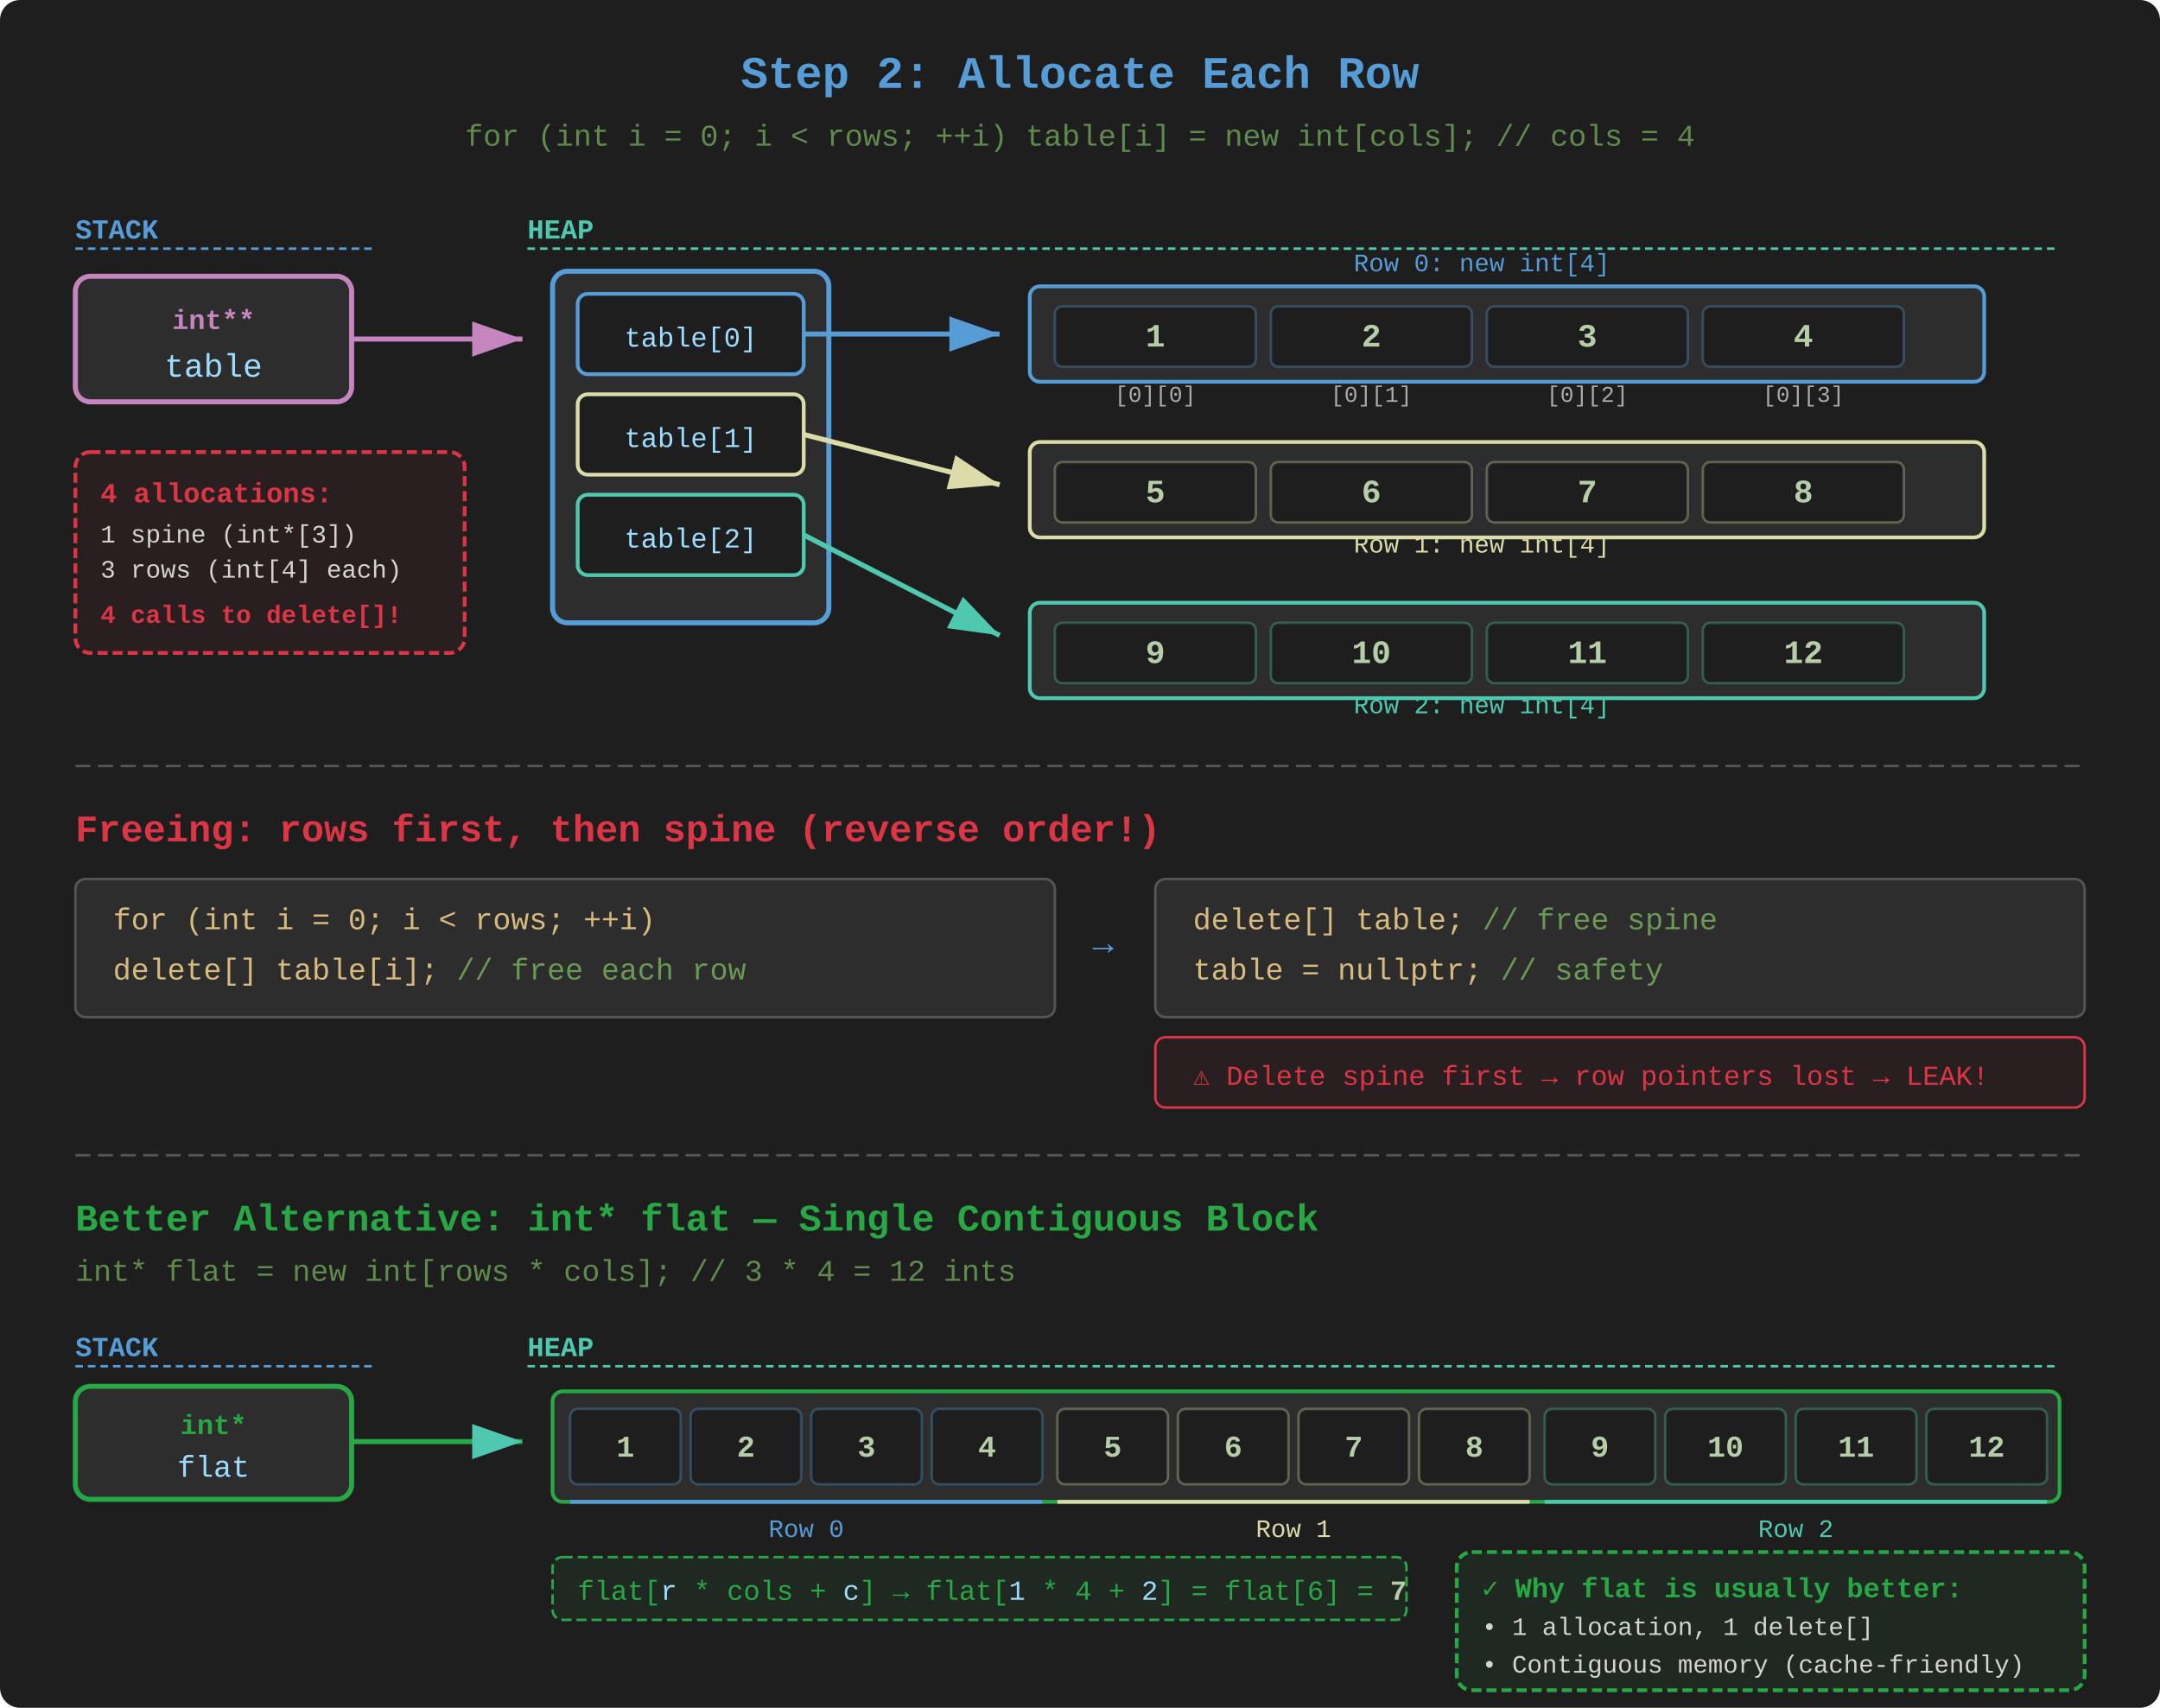
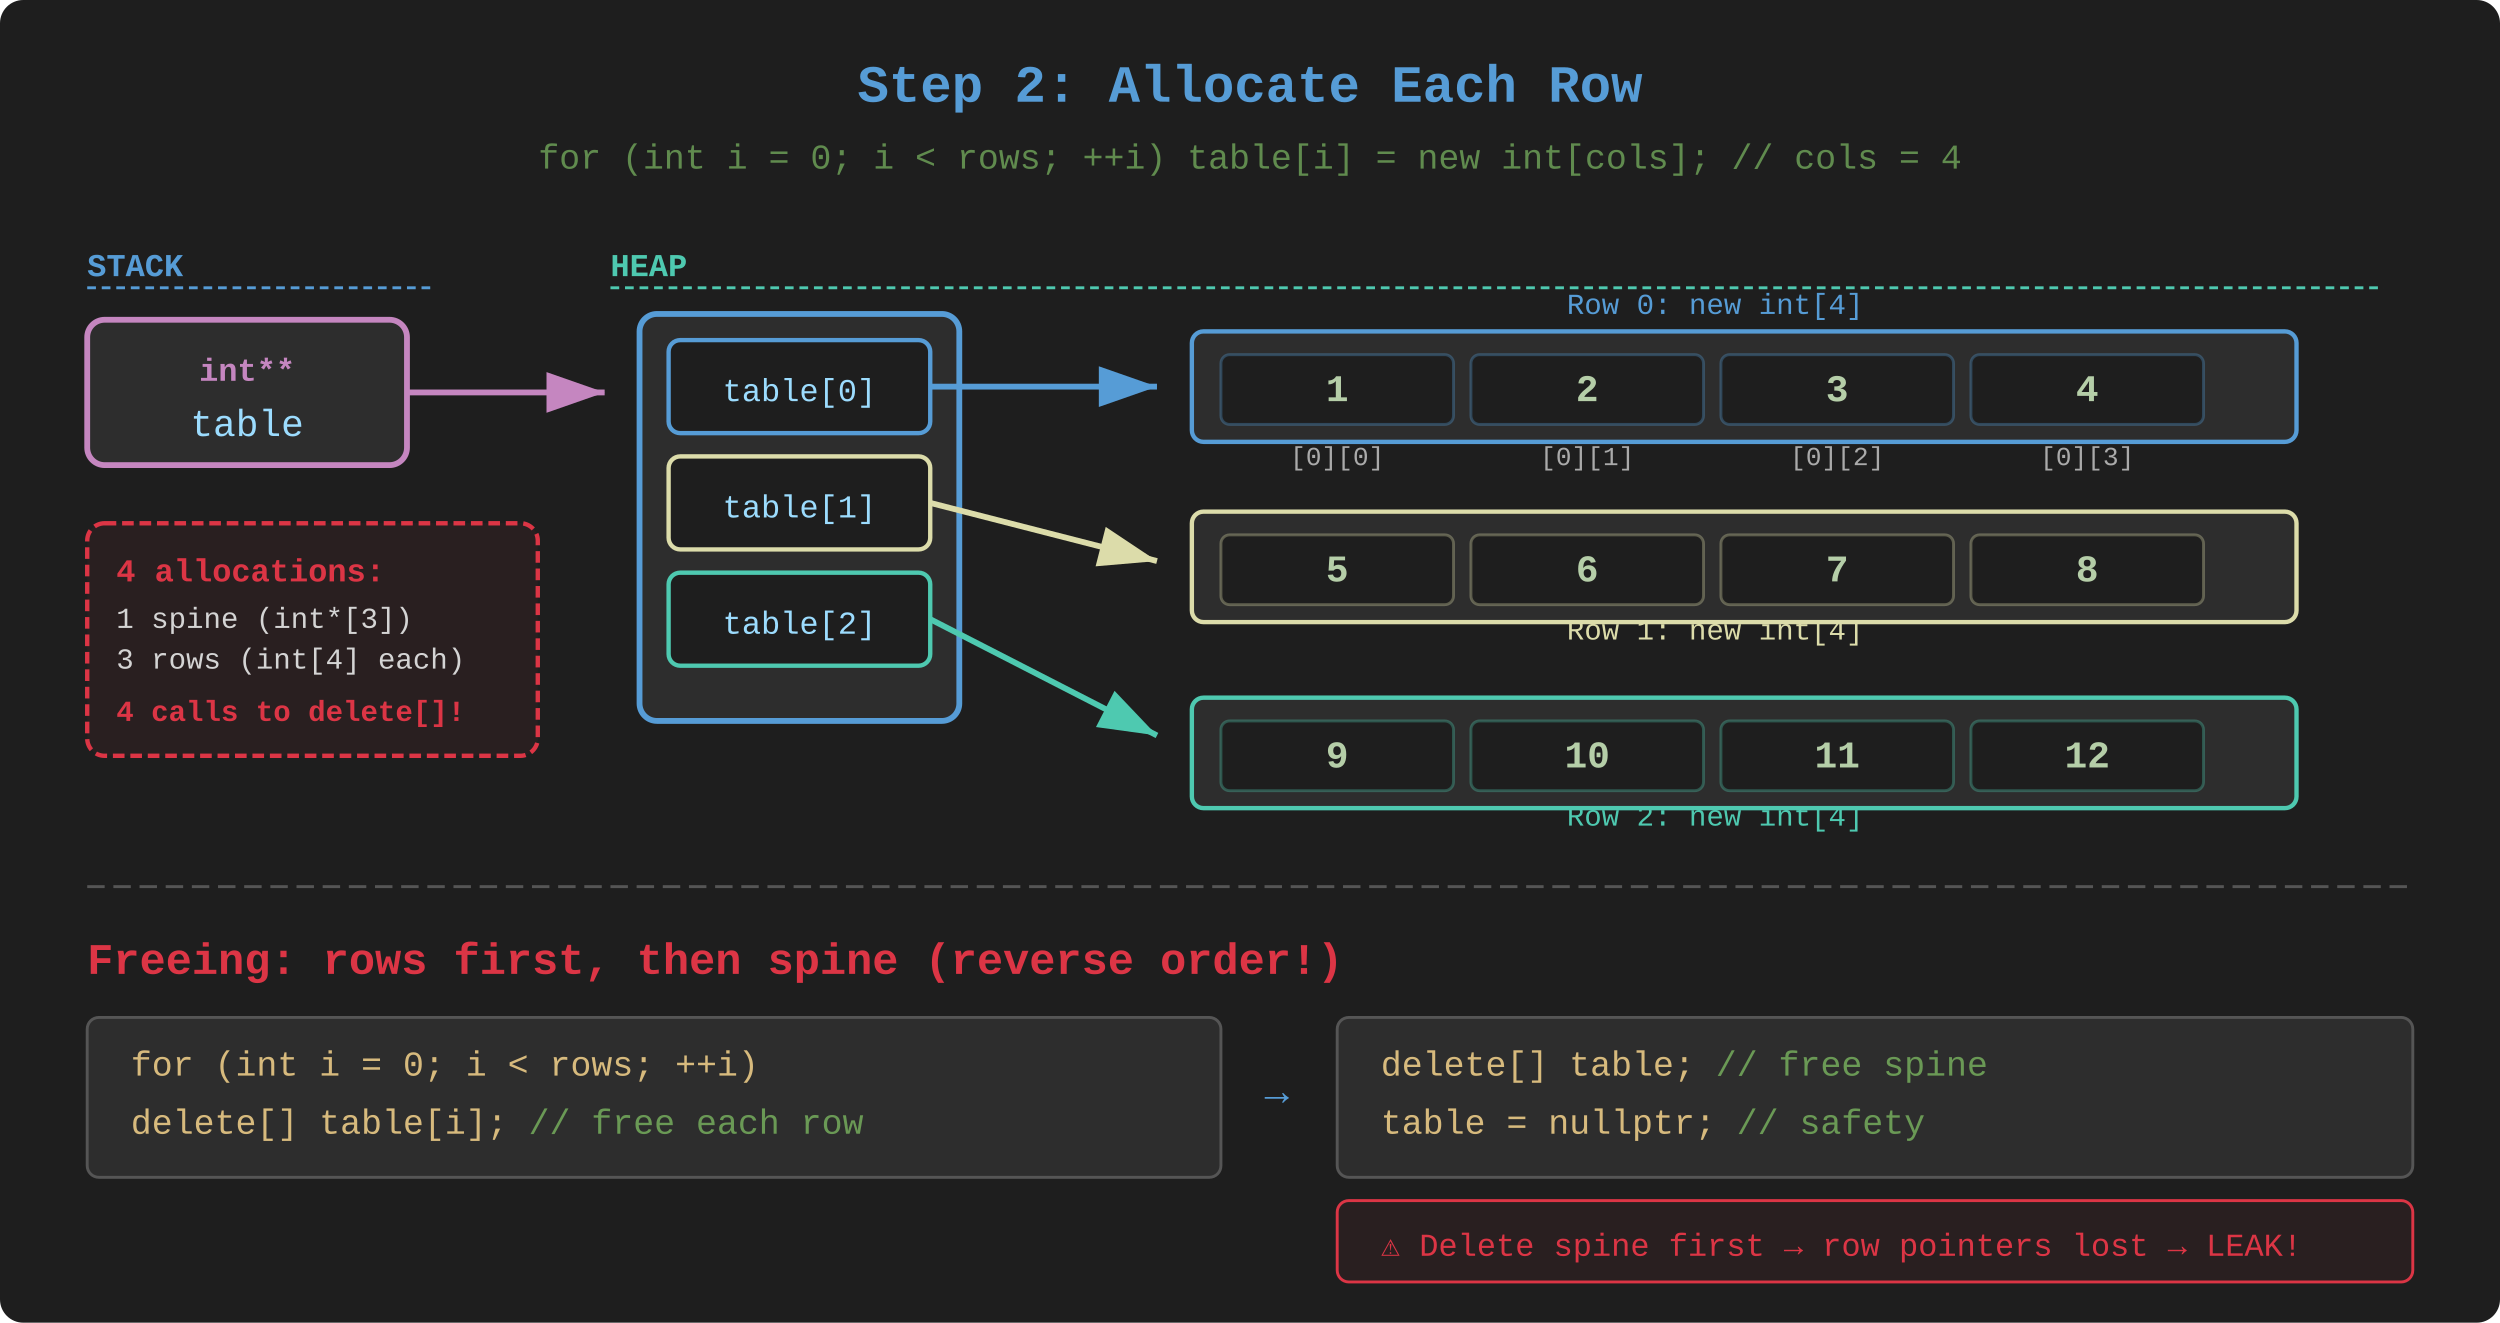
- <svg xmlns="http://www.w3.org/2000/svg" viewBox="0 0 860 680" font-family="Consolas, 'Courier New', monospace" font-size="14">
+ <svg xmlns="http://www.w3.org/2000/svg" viewBox="0 0 860 455" font-family="Consolas, 'Courier New', monospace" font-size="14">
  <defs>
    <marker id="arrow" markerWidth="10" markerHeight="7" refX="10" refY="3.5" orient="auto">
      <polygon points="0 0, 10 3.5, 0 7" fill="#569cd6" />
    </marker>
    <marker id="arrow-green" markerWidth="10" markerHeight="7" refX="10" refY="3.5" orient="auto">
      <polygon points="0 0, 10 3.5, 0 7" fill="#4ec9b0" />
    </marker>
    <marker id="arrow-amber" markerWidth="10" markerHeight="7" refX="10" refY="3.5" orient="auto">
      <polygon points="0 0, 10 3.5, 0 7" fill="#dcdcaa" />
    </marker>
    <marker id="arrow-pink" markerWidth="10" markerHeight="7" refX="10" refY="3.5" orient="auto">
      <polygon points="0 0, 10 3.5, 0 7" fill="#c586c0" />
    </marker>
  </defs>
-   <rect width="860" height="680" fill="#1e1e1e" rx="8" />
+   <rect width="860" height="455" fill="#1e1e1e" rx="8" />
  <text x="430" y="35" text-anchor="middle" fill="#569cd6" font-size="18" font-weight="bold">Step 2: Allocate Each Row</text>
  <text x="430" y="58" text-anchor="middle" fill="#608b4e" font-size="12">for (int i = 0; i &lt; rows; ++i)  table[i] = new int[cols];   // cols = 4</text>
  <text x="30" y="95" fill="#569cd6" font-size="11" font-weight="bold">STACK</text>
  <line x1="30" y1="99" x2="150" y2="99" stroke="#569cd6" stroke-width="1" stroke-dasharray="3,2" />
  <text x="210" y="95" fill="#4ec9b0" font-size="11" font-weight="bold">HEAP</text>
  <line x1="210" y1="99" x2="820" y2="99" stroke="#4ec9b0" stroke-width="1" stroke-dasharray="3,2" />
  <rect x="30" y="110" width="110" height="50" rx="6" fill="#2d2d2d" stroke="#c586c0" stroke-width="2" />
  <text x="85" y="131" text-anchor="middle" fill="#c586c0" font-size="11" font-weight="bold">int**</text>
  <text x="85" y="150" text-anchor="middle" fill="#9cdcfe" font-size="13">table</text>
  <line x1="140" y1="135" x2="208" y2="135" stroke="#c586c0" stroke-width="2" marker-end="url(#arrow-pink)" />
  <rect x="220" y="108" width="110" height="140" rx="6" fill="#2d2d2d" stroke="#569cd6" stroke-width="2" />
  <rect x="230" y="117" width="90" height="32" rx="4" fill="#1e1e1e" stroke="#569cd6" stroke-width="1.5" />
  <text x="275" y="138" text-anchor="middle" fill="#9cdcfe" font-size="11">table[0]</text>
  <rect x="230" y="157" width="90" height="32" rx="4" fill="#1e1e1e" stroke="#dcdcaa" stroke-width="1.5" />
  <text x="275" y="178" text-anchor="middle" fill="#9cdcfe" font-size="11">table[1]</text>
  <rect x="230" y="197" width="90" height="32" rx="4" fill="#1e1e1e" stroke="#4ec9b0" stroke-width="1.5" />
  <text x="275" y="218" text-anchor="middle" fill="#9cdcfe" font-size="11">table[2]</text>
  <line x1="320" y1="133" x2="398" y2="133" stroke="#569cd6" stroke-width="2" marker-end="url(#arrow)" />
  <text x="590" y="108" text-anchor="middle" fill="#569cd6" font-size="10">Row 0: new int[4]</text>
  <rect x="410" y="114" width="380" height="38" rx="4" fill="#2d2d2d" stroke="#569cd6" stroke-width="1.5" />
  <rect x="420" y="122" width="80" height="24" rx="3" fill="#1e1e1e" stroke="#569cd655" stroke-width="1" />
  <text x="460" y="138" text-anchor="middle" fill="#b5cea8" font-size="13" font-weight="bold">1</text>
  <rect x="506" y="122" width="80" height="24" rx="3" fill="#1e1e1e" stroke="#569cd655" stroke-width="1" />
  <text x="546" y="138" text-anchor="middle" fill="#b5cea8" font-size="13" font-weight="bold">2</text>
  <rect x="592" y="122" width="80" height="24" rx="3" fill="#1e1e1e" stroke="#569cd655" stroke-width="1" />
  <text x="632" y="138" text-anchor="middle" fill="#b5cea8" font-size="13" font-weight="bold">3</text>
  <rect x="678" y="122" width="80" height="24" rx="3" fill="#1e1e1e" stroke="#569cd655" stroke-width="1" />
  <text x="718" y="138" text-anchor="middle" fill="#b5cea8" font-size="13" font-weight="bold">4</text>
  <text x="460" y="160" text-anchor="middle" fill="#aaa" font-size="9">[0][0]</text>
  <text x="546" y="160" text-anchor="middle" fill="#aaa" font-size="9">[0][1]</text>
  <text x="632" y="160" text-anchor="middle" fill="#aaa" font-size="9">[0][2]</text>
  <text x="718" y="160" text-anchor="middle" fill="#aaa" font-size="9">[0][3]</text>
  <line x1="320" y1="173" x2="398" y2="193" stroke="#dcdcaa" stroke-width="2" marker-end="url(#arrow-amber)" />
  <text x="590" y="220" text-anchor="middle" fill="#dcdcaa" font-size="10">Row 1: new int[4]</text>
  <rect x="410" y="176" width="380" height="38" rx="4" fill="#2d2d2d" stroke="#dcdcaa" stroke-width="1.5" />
  <rect x="420" y="184" width="80" height="24" rx="3" fill="#1e1e1e" stroke="#dcdcaa55" stroke-width="1" />
  <text x="460" y="200" text-anchor="middle" fill="#b5cea8" font-size="13" font-weight="bold">5</text>
  <rect x="506" y="184" width="80" height="24" rx="3" fill="#1e1e1e" stroke="#dcdcaa55" stroke-width="1" />
  <text x="546" y="200" text-anchor="middle" fill="#b5cea8" font-size="13" font-weight="bold">6</text>
  <rect x="592" y="184" width="80" height="24" rx="3" fill="#1e1e1e" stroke="#dcdcaa55" stroke-width="1" />
  <text x="632" y="200" text-anchor="middle" fill="#b5cea8" font-size="13" font-weight="bold">7</text>
  <rect x="678" y="184" width="80" height="24" rx="3" fill="#1e1e1e" stroke="#dcdcaa55" stroke-width="1" />
  <text x="718" y="200" text-anchor="middle" fill="#b5cea8" font-size="13" font-weight="bold">8</text>
  <line x1="320" y1="213" x2="398" y2="253" stroke="#4ec9b0" stroke-width="2" marker-end="url(#arrow-green)" />
  <text x="590" y="284" text-anchor="middle" fill="#4ec9b0" font-size="10">Row 2: new int[4]</text>
  <rect x="410" y="240" width="380" height="38" rx="4" fill="#2d2d2d" stroke="#4ec9b0" stroke-width="1.5" />
  <rect x="420" y="248" width="80" height="24" rx="3" fill="#1e1e1e" stroke="#4ec9b055" stroke-width="1" />
  <text x="460" y="264" text-anchor="middle" fill="#b5cea8" font-size="13" font-weight="bold">9</text>
  <rect x="506" y="248" width="80" height="24" rx="3" fill="#1e1e1e" stroke="#4ec9b055" stroke-width="1" />
  <text x="546" y="264" text-anchor="middle" fill="#b5cea8" font-size="13" font-weight="bold">10</text>
  <rect x="592" y="248" width="80" height="24" rx="3" fill="#1e1e1e" stroke="#4ec9b055" stroke-width="1" />
  <text x="632" y="264" text-anchor="middle" fill="#b5cea8" font-size="13" font-weight="bold">11</text>
  <rect x="678" y="248" width="80" height="24" rx="3" fill="#1e1e1e" stroke="#4ec9b055" stroke-width="1" />
  <text x="718" y="264" text-anchor="middle" fill="#b5cea8" font-size="13" font-weight="bold">12</text>
  <rect x="30" y="180" width="155" height="80" rx="6" fill="#dc354510" stroke="#dc3545" stroke-width="1.5" stroke-dasharray="4,2" />
  <text x="40" y="200" fill="#dc3545" font-size="11" font-weight="bold">4 allocations:</text>
  <text x="40" y="216" fill="#d4d4d4" font-size="10">1 spine  (int*[3])</text>
  <text x="40" y="230" fill="#d4d4d4" font-size="10">3 rows   (int[4] each)</text>
  <text x="40" y="248" fill="#dc3545" font-size="10" font-weight="bold">4 calls to delete[]!</text>
  <line x1="30" y1="305" x2="830" y2="305" stroke="#555" stroke-width="1" stroke-dasharray="6,3" />
  <text x="30" y="335" fill="#dc3545" font-size="15" font-weight="bold">Freeing: rows first, then spine (reverse order!)</text>
  <rect x="30" y="350" width="390" height="55" rx="4" fill="#2d2d2d" stroke="#555" stroke-width="1" />
  <text x="45" y="370" fill="#d7ba7d" font-size="12">for (int i = 0; i &lt; rows; ++i)</text>
  <text x="45" y="390" fill="#d7ba7d" font-size="12">    delete[] table[i];  <tspan fill="#6a9955">// free each row</tspan>
  </text>
  <text x="435" y="380" fill="#569cd6" font-size="14">→</text>
  <rect x="460" y="350" width="370" height="55" rx="4" fill="#2d2d2d" stroke="#555" stroke-width="1" />
  <text x="475" y="370" fill="#d7ba7d" font-size="12">delete[] table;       <tspan fill="#6a9955">// free spine</tspan>
  </text>
  <text x="475" y="390" fill="#d7ba7d" font-size="12">table = nullptr;      <tspan fill="#6a9955">// safety</tspan>
  </text>
  <rect x="460" y="413" width="370" height="28" rx="4" fill="#dc354510" stroke="#dc3545" stroke-width="1" />
  <text x="475" y="432" fill="#dc3545" font-size="11">⚠ Delete spine first → row pointers lost → LEAK!</text>
-   <line x1="30" y1="460" x2="830" y2="460" stroke="#555" stroke-width="1" stroke-dasharray="6,3" />
-   <text x="30" y="490" fill="#28a745" font-size="15" font-weight="bold">Better Alternative: int* flat — Single Contiguous Block</text>
-   <text x="30" y="510" fill="#608b4e" font-size="12">int* flat = new int[rows * cols];   // 3 * 4 = 12 ints</text>
-   <text x="30" y="540" fill="#569cd6" font-size="11" font-weight="bold">STACK</text>
-   <line x1="30" y1="544" x2="150" y2="544" stroke="#569cd6" stroke-width="1" stroke-dasharray="3,2" />
-   <rect x="30" y="552" width="110" height="45" rx="6" fill="#2d2d2d" stroke="#28a745" stroke-width="2" />
-   <text x="85" y="571" text-anchor="middle" fill="#28a745" font-size="11" font-weight="bold">int*</text>
-   <text x="85" y="588" text-anchor="middle" fill="#9cdcfe" font-size="12">flat</text>
-   <line x1="140" y1="574" x2="208" y2="574" stroke="#28a745" stroke-width="2" marker-end="url(#arrow-green)" />
-   <text x="210" y="540" fill="#4ec9b0" font-size="11" font-weight="bold">HEAP</text>
-   <line x1="210" y1="544" x2="820" y2="544" stroke="#4ec9b0" stroke-width="1" stroke-dasharray="3,2" />
-   <rect x="220" y="554" width="600" height="44" rx="4" fill="#2d2d2d" stroke="#28a745" stroke-width="1.5" />
-   <rect x="227" y="561" width="44" height="30" rx="3" fill="#1e1e1e" stroke="#569cd655" stroke-width="1" />
-   <text x="249" y="580" text-anchor="middle" fill="#b5cea8" font-size="12" font-weight="bold">1</text>
-   <rect x="275" y="561" width="44" height="30" rx="3" fill="#1e1e1e" stroke="#569cd655" stroke-width="1" />
-   <text x="297" y="580" text-anchor="middle" fill="#b5cea8" font-size="12" font-weight="bold">2</text>
-   <rect x="323" y="561" width="44" height="30" rx="3" fill="#1e1e1e" stroke="#569cd655" stroke-width="1" />
-   <text x="345" y="580" text-anchor="middle" fill="#b5cea8" font-size="12" font-weight="bold">3</text>
-   <rect x="371" y="561" width="44" height="30" rx="3" fill="#1e1e1e" stroke="#569cd655" stroke-width="1" />
-   <text x="393" y="580" text-anchor="middle" fill="#b5cea8" font-size="12" font-weight="bold">4</text>
-   <rect x="421" y="561" width="44" height="30" rx="3" fill="#1e1e1e" stroke="#dcdcaa55" stroke-width="1" />
-   <text x="443" y="580" text-anchor="middle" fill="#b5cea8" font-size="12" font-weight="bold">5</text>
-   <rect x="469" y="561" width="44" height="30" rx="3" fill="#1e1e1e" stroke="#dcdcaa55" stroke-width="1" />
-   <text x="491" y="580" text-anchor="middle" fill="#b5cea8" font-size="12" font-weight="bold">6</text>
-   <rect x="517" y="561" width="44" height="30" rx="3" fill="#1e1e1e" stroke="#dcdcaa55" stroke-width="1" />
-   <text x="539" y="580" text-anchor="middle" fill="#b5cea8" font-size="12" font-weight="bold">7</text>
-   <rect x="565" y="561" width="44" height="30" rx="3" fill="#1e1e1e" stroke="#dcdcaa55" stroke-width="1" />
-   <text x="587" y="580" text-anchor="middle" fill="#b5cea8" font-size="12" font-weight="bold">8</text>
-   <rect x="615" y="561" width="44" height="30" rx="3" fill="#1e1e1e" stroke="#4ec9b055" stroke-width="1" />
-   <text x="637" y="580" text-anchor="middle" fill="#b5cea8" font-size="12" font-weight="bold">9</text>
-   <rect x="663" y="561" width="48" height="30" rx="3" fill="#1e1e1e" stroke="#4ec9b055" stroke-width="1" />
-   <text x="687" y="580" text-anchor="middle" fill="#b5cea8" font-size="12" font-weight="bold">10</text>
-   <rect x="715" y="561" width="48" height="30" rx="3" fill="#1e1e1e" stroke="#4ec9b055" stroke-width="1" />
-   <text x="739" y="580" text-anchor="middle" fill="#b5cea8" font-size="12" font-weight="bold">11</text>
-   <rect x="767" y="561" width="48" height="30" rx="3" fill="#1e1e1e" stroke="#4ec9b055" stroke-width="1" />
-   <text x="791" y="580" text-anchor="middle" fill="#b5cea8" font-size="12" font-weight="bold">12</text>
-   <line x1="227" y1="598" x2="415" y2="598" stroke="#569cd6" stroke-width="1.5" />
-   <text x="321" y="612" text-anchor="middle" fill="#569cd6" font-size="10">Row 0</text>
-   <line x1="421" y1="598" x2="609" y2="598" stroke="#dcdcaa" stroke-width="1.5" />
-   <text x="515" y="612" text-anchor="middle" fill="#dcdcaa" font-size="10">Row 1</text>
-   <line x1="615" y1="598" x2="815" y2="598" stroke="#4ec9b0" stroke-width="1.5" />
-   <text x="715" y="612" text-anchor="middle" fill="#4ec9b0" font-size="10">Row 2</text>
-   <rect x="220" y="620" width="340" height="25" rx="4" fill="#28a74515" stroke="#28a745" stroke-width="1" stroke-dasharray="4,2" />
-   <text x="230" y="637" fill="#28a745" font-size="11">flat[<tspan fill="#9cdcfe">r</tspan> * cols + <tspan fill="#9cdcfe">c</tspan>]  →  flat[<tspan fill="#9cdcfe">1</tspan> * 4 + <tspan fill="#9cdcfe">2</tspan>] = flat[6] = <tspan fill="#b5cea8" font-weight="bold">7</tspan>
-   </text>
-   <rect x="580" y="618" width="250" height="55" rx="6" fill="#28a74515" stroke="#28a745" stroke-width="1.5" stroke-dasharray="4,2" />
-   <text x="590" y="636" fill="#28a745" font-size="11" font-weight="bold">✓ Why flat is usually better:</text>
-   <text x="590" y="651" fill="#d4d4d4" font-size="10">• 1 allocation, 1 delete[]</text>
-   <text x="590" y="666" fill="#d4d4d4" font-size="10">• Contiguous memory (cache-friendly)</text>
</svg>
